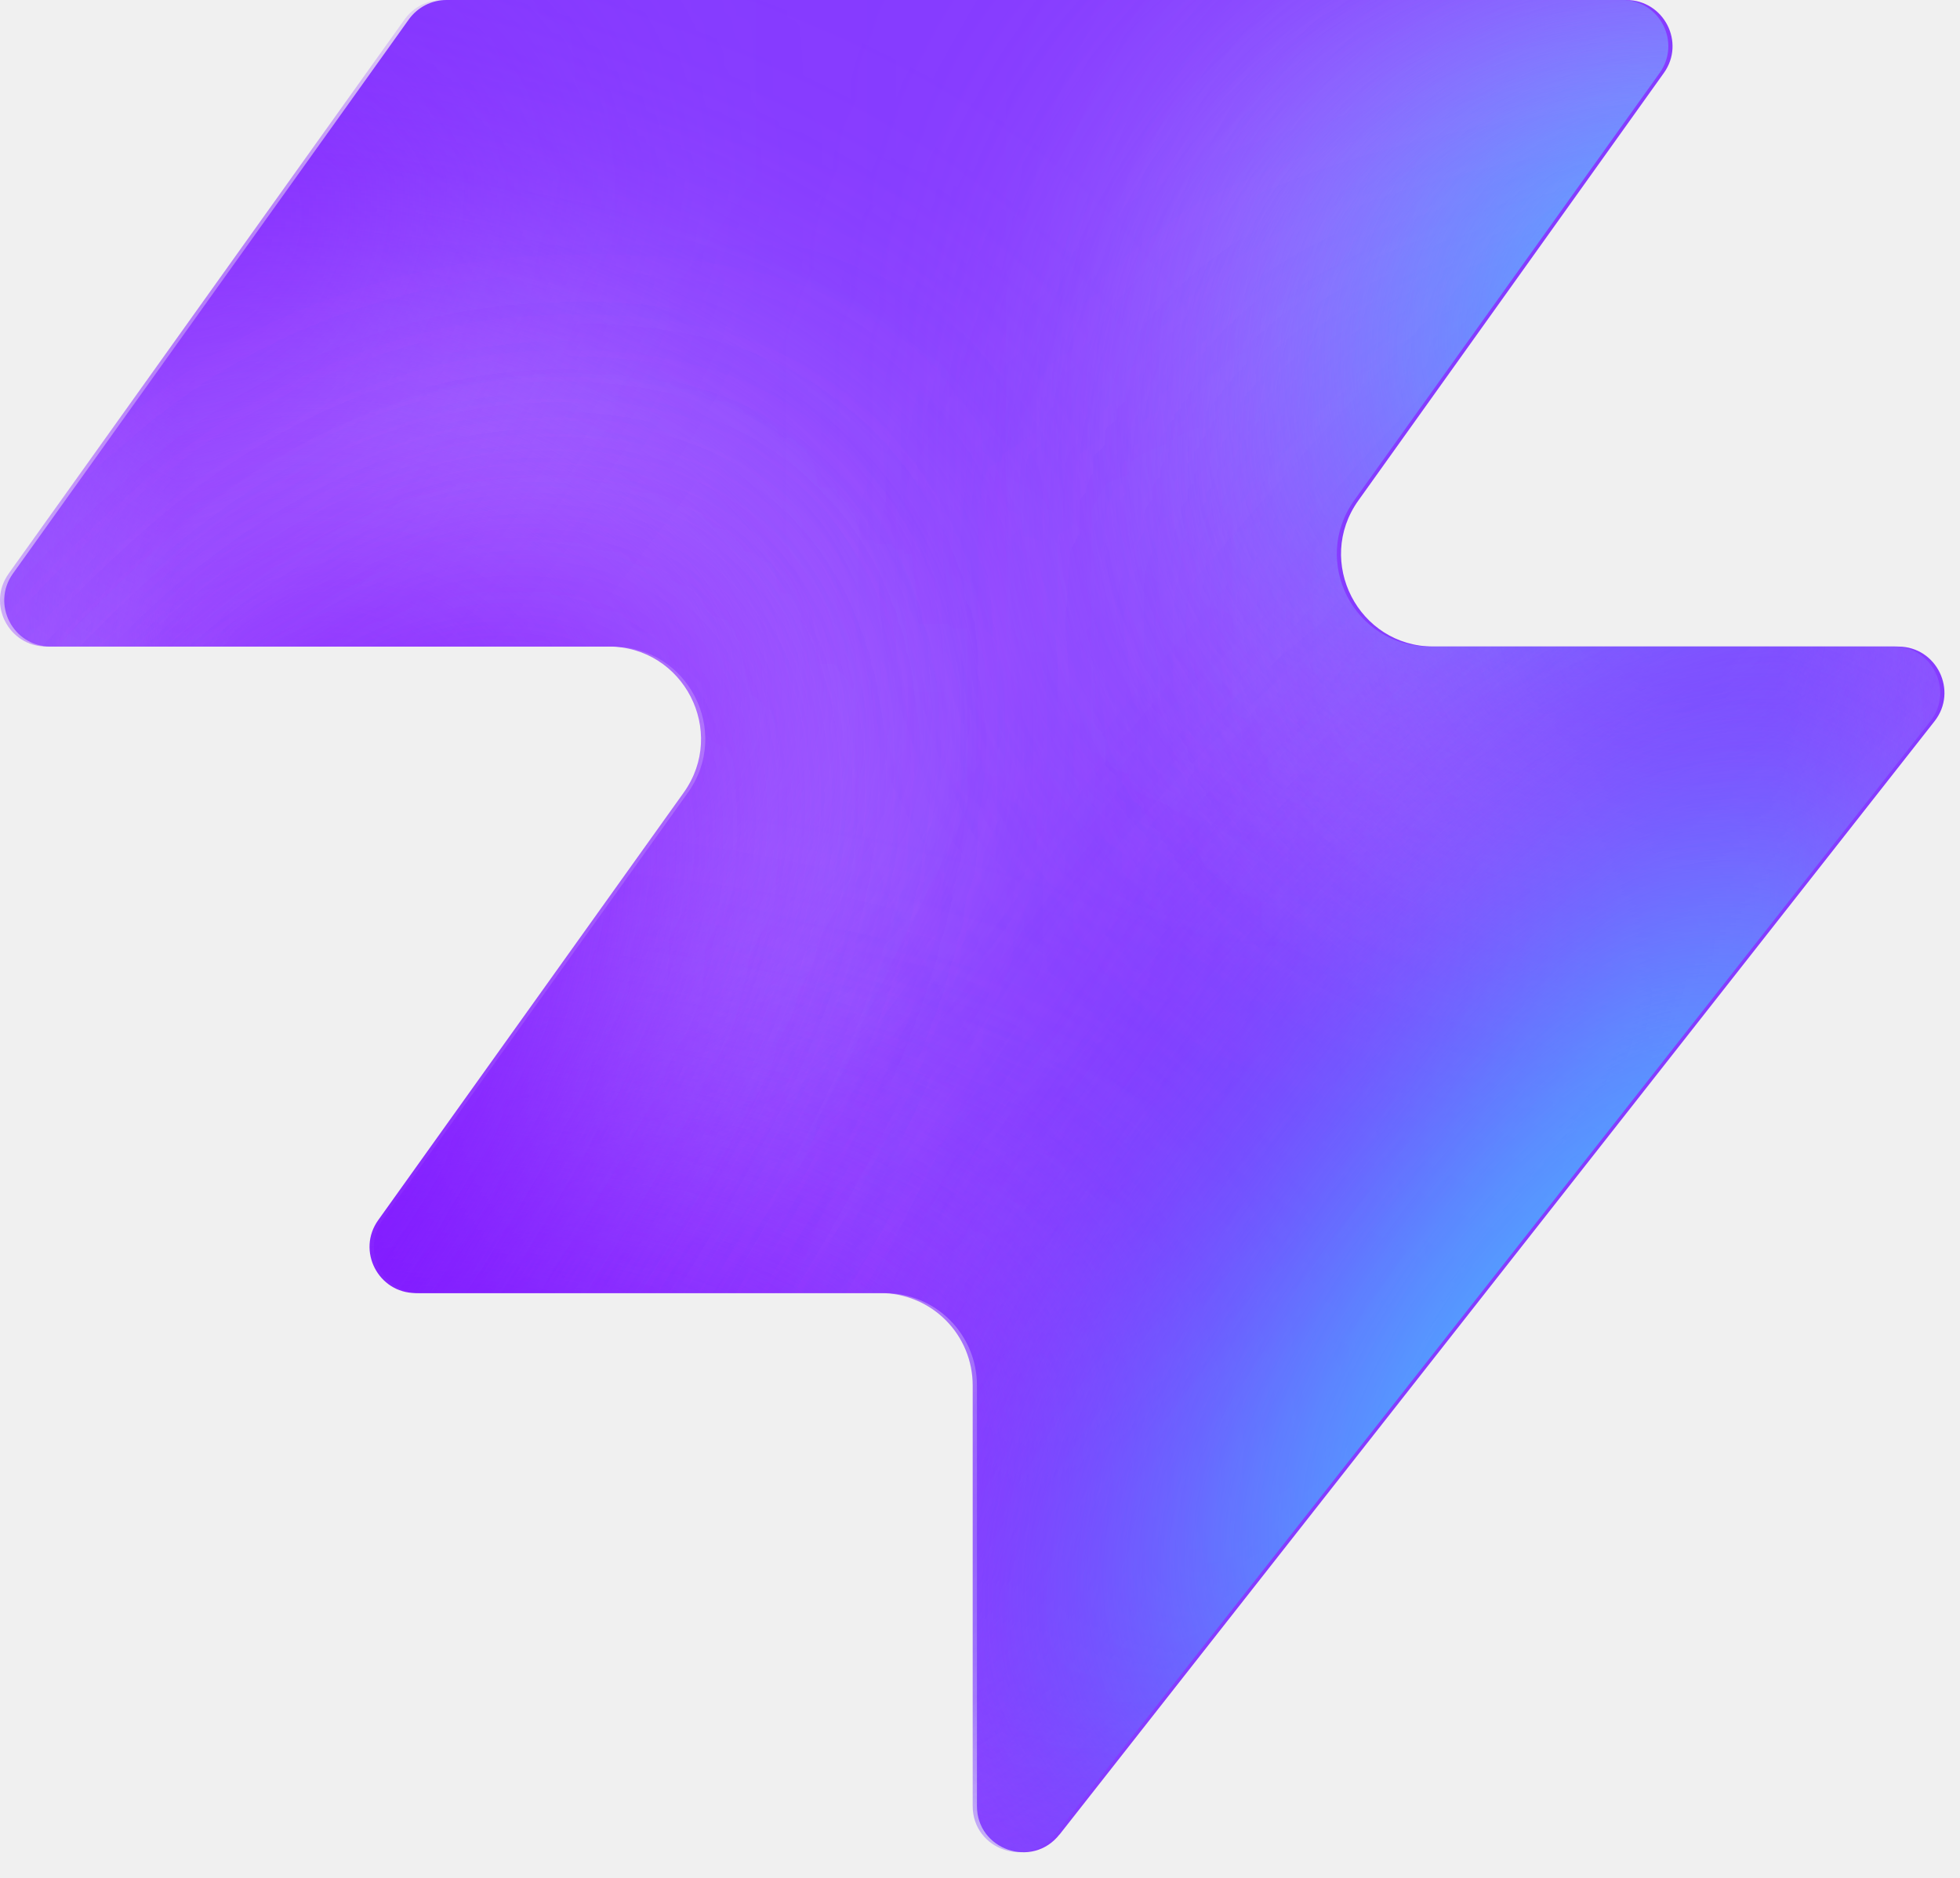
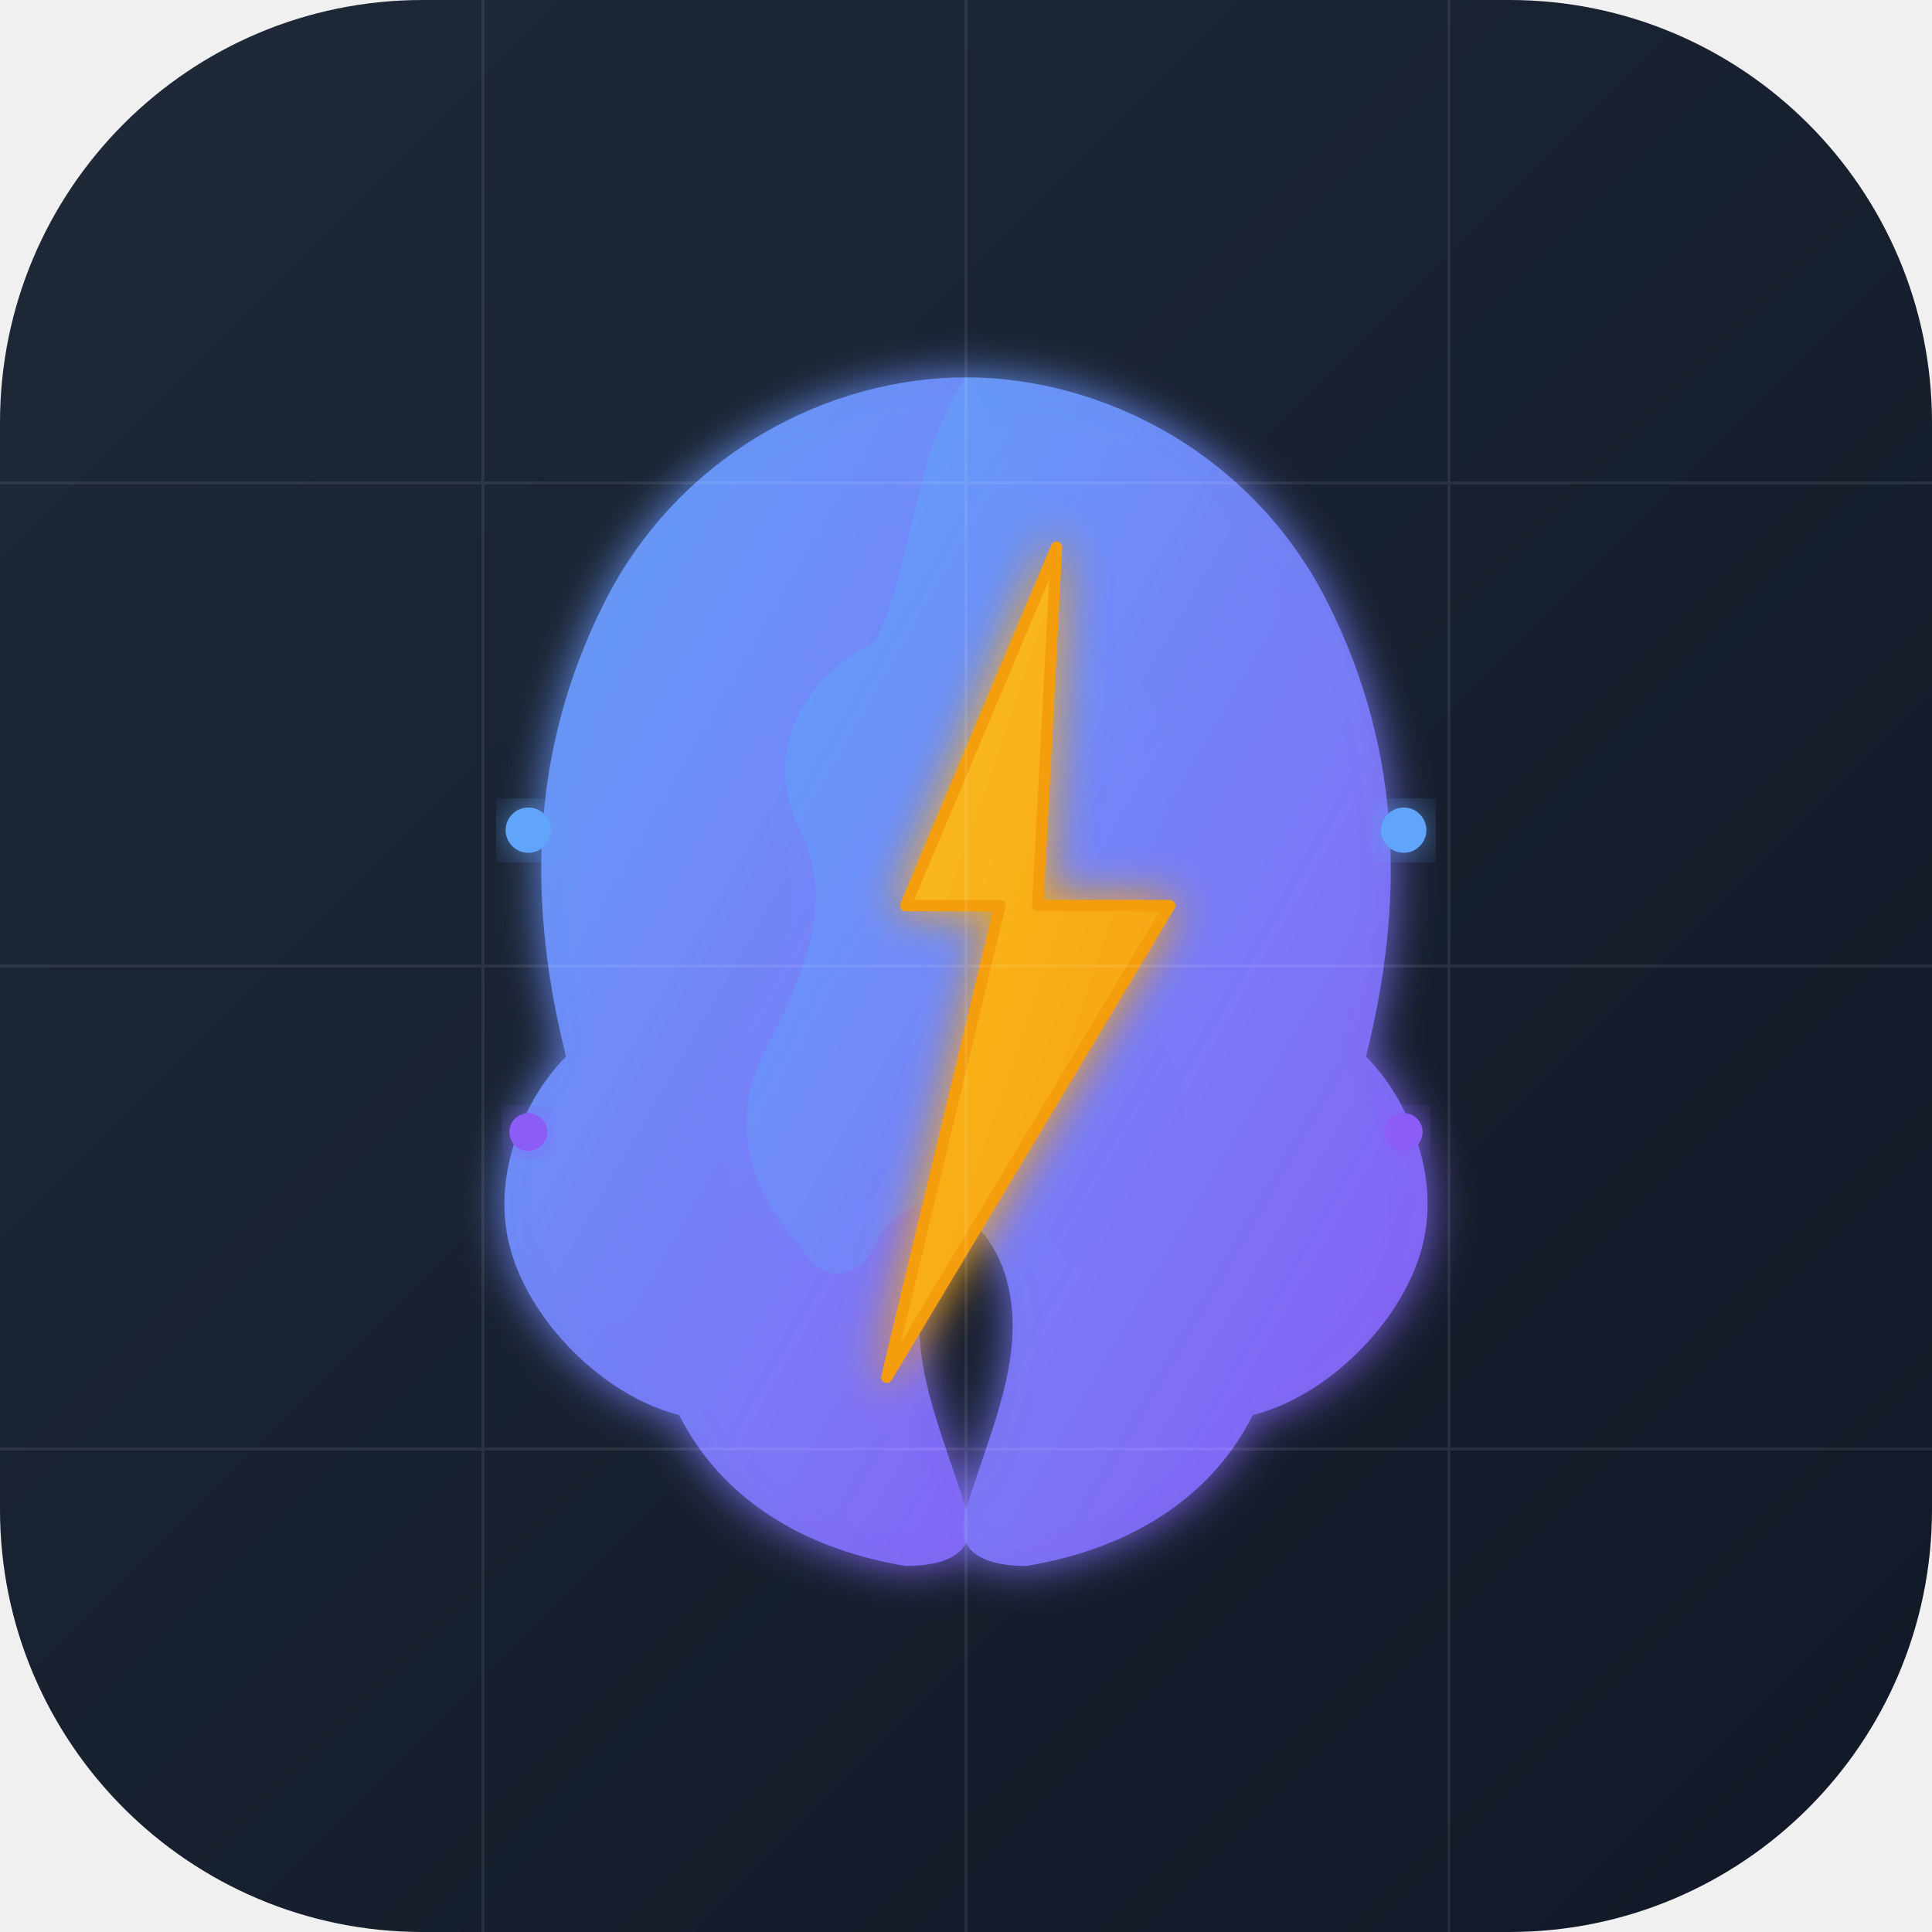
- <svg xmlns="http://www.w3.org/2000/svg" width="48" height="46" fill="none" viewBox="0 0 48 46">
-   <path fill="#863bff" d="M25.946 44.938c-.664.845-2.021.375-2.021-.698V33.937a2.26 2.26 0 0 0-2.262-2.262H10.287c-.92 0-1.456-1.04-.92-1.788l7.48-10.471c1.07-1.497 0-3.578-1.842-3.578H1.237c-.92 0-1.456-1.04-.92-1.788L10.013.474c.214-.297.556-.474.92-.474h28.894c.92 0 1.456 1.04.92 1.788l-7.48 10.471c-1.07 1.498 0 3.579 1.842 3.579h11.377c.943 0 1.473 1.088.89 1.83L25.947 44.94z" style="fill:#863bff;fill:color(display-p3 .525 .23 1);fill-opacity:1" />
-   <mask id="a" width="48" height="46" x="0" y="0" maskUnits="userSpaceOnUse" style="mask-type:alpha">
-     <path fill="#000" d="M25.842 44.938c-.664.844-2.021.375-2.021-.698V33.937a2.26 2.26 0 0 0-2.262-2.262H10.183c-.92 0-1.456-1.04-.92-1.788l7.48-10.471c1.07-1.498 0-3.579-1.842-3.579H1.133c-.92 0-1.456-1.04-.92-1.787L9.91.473c.214-.297.556-.474.92-.474h28.894c.92 0 1.456 1.04.92 1.788l-7.48 10.471c-1.07 1.498 0 3.578 1.842 3.578h11.377c.943 0 1.473 1.088.89 1.832L25.843 44.94z" style="fill:#000;fill-opacity:1" />
-   </mask>
-   <g mask="url(#a)">
-     <g filter="url(#b)">
-       <ellipse cx="5.508" cy="14.704" fill="#ede6ff" rx="5.508" ry="14.704" style="fill:#ede6ff;fill:color(display-p3 .927 .903 1);fill-opacity:1" transform="matrix(.00324 1 1 -.00324 -4.47 31.516)" />
-     </g>
-     <g filter="url(#c)">
-       <ellipse cx="10.399" cy="29.851" fill="#ede6ff" rx="10.399" ry="29.851" style="fill:#ede6ff;fill:color(display-p3 .927 .903 1);fill-opacity:1" transform="matrix(.00324 1 1 -.00324 -39.328 7.883)" />
-     </g>
-     <g filter="url(#d)">
-       <ellipse cx="5.508" cy="30.487" fill="#7e14ff" rx="5.508" ry="30.487" style="fill:#7e14ff;fill:color(display-p3 .492 .077 1);fill-opacity:1" transform="rotate(89.814 -25.913 -14.639)scale(1 -1)" />
-     </g>
-     <g filter="url(#e)">
-       <ellipse cx="5.508" cy="30.599" fill="#7e14ff" rx="5.508" ry="30.599" style="fill:#7e14ff;fill:color(display-p3 .492 .077 1);fill-opacity:1" transform="rotate(89.814 -32.644 -3.334)scale(1 -1)" />
-     </g>
-     <g filter="url(#f)">
-       <ellipse cx="5.508" cy="30.599" fill="#7e14ff" rx="5.508" ry="30.599" style="fill:#7e14ff;fill:color(display-p3 .492 .077 1);fill-opacity:1" transform="matrix(.00324 1 1 -.00324 -34.34 30.47)" />
-     </g>
-     <g filter="url(#g)">
-       <ellipse cx="14.072" cy="22.078" fill="#ede6ff" rx="14.072" ry="22.078" style="fill:#ede6ff;fill:color(display-p3 .927 .903 1);fill-opacity:1" transform="rotate(93.35 24.506 48.493)scale(-1 1)" />
-     </g>
-     <g filter="url(#h)">
-       <ellipse cx="3.47" cy="21.501" fill="#7e14ff" rx="3.47" ry="21.501" style="fill:#7e14ff;fill:color(display-p3 .492 .077 1);fill-opacity:1" transform="rotate(89.009 28.708 47.59)scale(-1 1)" />
-     </g>
-     <g filter="url(#i)">
-       <ellipse cx="3.47" cy="21.501" fill="#7e14ff" rx="3.47" ry="21.501" style="fill:#7e14ff;fill:color(display-p3 .492 .077 1);fill-opacity:1" transform="rotate(89.009 28.708 47.59)scale(-1 1)" />
-     </g>
-     <g filter="url(#j)">
-       <ellipse cx=".387" cy="8.972" fill="#7e14ff" rx="4.407" ry="29.108" style="fill:#7e14ff;fill:color(display-p3 .492 .077 1);fill-opacity:1" transform="rotate(39.51 .387 8.972)" />
-     </g>
-     <g filter="url(#k)">
-       <ellipse cx="47.523" cy="-6.092" fill="#7e14ff" rx="4.407" ry="29.108" style="fill:#7e14ff;fill:color(display-p3 .492 .077 1);fill-opacity:1" transform="rotate(37.892 47.523 -6.092)" />
-     </g>
-     <g filter="url(#l)">
-       <ellipse cx="41.412" cy="6.333" fill="#47bfff" rx="5.971" ry="9.665" style="fill:#47bfff;fill:color(display-p3 .28 .748 1);fill-opacity:1" transform="rotate(37.892 41.412 6.333)" />
-     </g>
-     <g filter="url(#m)">
-       <ellipse cx="-1.879" cy="38.332" fill="#7e14ff" rx="4.407" ry="29.108" style="fill:#7e14ff;fill:color(display-p3 .492 .077 1);fill-opacity:1" transform="rotate(37.892 -1.88 38.332)" />
-     </g>
-     <g filter="url(#n)">
-       <ellipse cx="-1.879" cy="38.332" fill="#7e14ff" rx="4.407" ry="29.108" style="fill:#7e14ff;fill:color(display-p3 .492 .077 1);fill-opacity:1" transform="rotate(37.892 -1.88 38.332)" />
-     </g>
-     <g filter="url(#o)">
-       <ellipse cx="35.651" cy="29.907" fill="#7e14ff" rx="4.407" ry="29.108" style="fill:#7e14ff;fill:color(display-p3 .492 .077 1);fill-opacity:1" transform="rotate(37.892 35.651 29.907)" />
-     </g>
-     <g filter="url(#p)">
-       <ellipse cx="38.418" cy="32.4" fill="#47bfff" rx="5.971" ry="15.297" style="fill:#47bfff;fill:color(display-p3 .28 .748 1);fill-opacity:1" transform="rotate(37.892 38.418 32.4)" />
-     </g>
-   </g>
+ <svg xmlns="http://www.w3.org/2000/svg" viewBox="0 0 512 512" width="512" height="512">
  <defs>
-     <filter id="b" width="60.045" height="41.654" x="-19.77" y="16.149" color-interpolation-filters="sRGB" filterUnits="userSpaceOnUse">
-       <feFlood flood-opacity="0" result="BackgroundImageFix" />
-       <feBlend in="SourceGraphic" in2="BackgroundImageFix" result="shape" />
-       <feGaussianBlur result="effect1_foregroundBlur_2002_17158" stdDeviation="7.659" />
+     <linearGradient id="bgGrad" x1="0" y1="0" x2="1" y2="1">
+       <stop offset="0%" stop-color="#1f2937" />
+       <stop offset="100%" stop-color="#111827" />
+     </linearGradient>
+     <linearGradient id="brainGrad" x1="0" y1="0" x2="1" y2="1">
+       <stop offset="0%" stop-color="#60a5fa" />
+       <stop offset="100%" stop-color="#8b5cf6" />
+     </linearGradient>
+     <linearGradient id="boltGrad" x1="0" y1="0" x2="1" y2="1">
+       <stop offset="0%" stop-color="#fbbf24" />
+       <stop offset="100%" stop-color="#f59e0b" />
+     </linearGradient>
+     <filter id="glow" x="-20%" y="-20%" width="140%" height="140%">
+       <feGaussianBlur stdDeviation="6" result="blur" />
+       <feMerge>
+         <feMergeNode in="blur" />
+         <feMergeNode in="SourceGraphic" />
+       </feMerge>
    </filter>
-     <filter id="c" width="90.34" height="51.437" x="-54.613" y="-7.533" color-interpolation-filters="sRGB" filterUnits="userSpaceOnUse">
-       <feFlood flood-opacity="0" result="BackgroundImageFix" />
-       <feBlend in="SourceGraphic" in2="BackgroundImageFix" result="shape" />
-       <feGaussianBlur result="effect1_foregroundBlur_2002_17158" stdDeviation="7.659" />
-     </filter>
-     <filter id="d" width="79.355" height="29.4" x="-49.64" y="2.03" color-interpolation-filters="sRGB" filterUnits="userSpaceOnUse">
-       <feFlood flood-opacity="0" result="BackgroundImageFix" />
-       <feBlend in="SourceGraphic" in2="BackgroundImageFix" result="shape" />
-       <feGaussianBlur result="effect1_foregroundBlur_2002_17158" stdDeviation="4.596" />
-     </filter>
-     <filter id="e" width="79.579" height="29.4" x="-45.045" y="20.029" color-interpolation-filters="sRGB" filterUnits="userSpaceOnUse">
-       <feFlood flood-opacity="0" result="BackgroundImageFix" />
-       <feBlend in="SourceGraphic" in2="BackgroundImageFix" result="shape" />
-       <feGaussianBlur result="effect1_foregroundBlur_2002_17158" stdDeviation="4.596" />
-     </filter>
-     <filter id="f" width="79.579" height="29.4" x="-43.513" y="21.178" color-interpolation-filters="sRGB" filterUnits="userSpaceOnUse">
-       <feFlood flood-opacity="0" result="BackgroundImageFix" />
-       <feBlend in="SourceGraphic" in2="BackgroundImageFix" result="shape" />
-       <feGaussianBlur result="effect1_foregroundBlur_2002_17158" stdDeviation="4.596" />
-     </filter>
-     <filter id="g" width="74.749" height="58.852" x="15.756" y="-17.901" color-interpolation-filters="sRGB" filterUnits="userSpaceOnUse">
-       <feFlood flood-opacity="0" result="BackgroundImageFix" />
-       <feBlend in="SourceGraphic" in2="BackgroundImageFix" result="shape" />
-       <feGaussianBlur result="effect1_foregroundBlur_2002_17158" stdDeviation="7.659" />
-     </filter>
-     <filter id="h" width="61.377" height="25.362" x="23.548" y="2.284" color-interpolation-filters="sRGB" filterUnits="userSpaceOnUse">
-       <feFlood flood-opacity="0" result="BackgroundImageFix" />
-       <feBlend in="SourceGraphic" in2="BackgroundImageFix" result="shape" />
-       <feGaussianBlur result="effect1_foregroundBlur_2002_17158" stdDeviation="4.596" />
-     </filter>
-     <filter id="i" width="61.377" height="25.362" x="23.548" y="2.284" color-interpolation-filters="sRGB" filterUnits="userSpaceOnUse">
-       <feFlood flood-opacity="0" result="BackgroundImageFix" />
-       <feBlend in="SourceGraphic" in2="BackgroundImageFix" result="shape" />
-       <feGaussianBlur result="effect1_foregroundBlur_2002_17158" stdDeviation="4.596" />
-     </filter>
-     <filter id="j" width="56.045" height="63.649" x="-27.636" y="-22.853" color-interpolation-filters="sRGB" filterUnits="userSpaceOnUse">
-       <feFlood flood-opacity="0" result="BackgroundImageFix" />
-       <feBlend in="SourceGraphic" in2="BackgroundImageFix" result="shape" />
-       <feGaussianBlur result="effect1_foregroundBlur_2002_17158" stdDeviation="4.596" />
-     </filter>
-     <filter id="k" width="54.814" height="64.646" x="20.116" y="-38.415" color-interpolation-filters="sRGB" filterUnits="userSpaceOnUse">
-       <feFlood flood-opacity="0" result="BackgroundImageFix" />
-       <feBlend in="SourceGraphic" in2="BackgroundImageFix" result="shape" />
-       <feGaussianBlur result="effect1_foregroundBlur_2002_17158" stdDeviation="4.596" />
-     </filter>
-     <filter id="l" width="33.541" height="35.313" x="24.641" y="-11.323" color-interpolation-filters="sRGB" filterUnits="userSpaceOnUse">
-       <feFlood flood-opacity="0" result="BackgroundImageFix" />
-       <feBlend in="SourceGraphic" in2="BackgroundImageFix" result="shape" />
-       <feGaussianBlur result="effect1_foregroundBlur_2002_17158" stdDeviation="4.596" />
-     </filter>
-     <filter id="m" width="54.814" height="64.646" x="-29.286" y="6.009" color-interpolation-filters="sRGB" filterUnits="userSpaceOnUse">
-       <feFlood flood-opacity="0" result="BackgroundImageFix" />
-       <feBlend in="SourceGraphic" in2="BackgroundImageFix" result="shape" />
-       <feGaussianBlur result="effect1_foregroundBlur_2002_17158" stdDeviation="4.596" />
-     </filter>
-     <filter id="n" width="54.814" height="64.646" x="-29.286" y="6.009" color-interpolation-filters="sRGB" filterUnits="userSpaceOnUse">
-       <feFlood flood-opacity="0" result="BackgroundImageFix" />
-       <feBlend in="SourceGraphic" in2="BackgroundImageFix" result="shape" />
-       <feGaussianBlur result="effect1_foregroundBlur_2002_17158" stdDeviation="4.596" />
-     </filter>
-     <filter id="o" width="54.814" height="64.646" x="8.244" y="-2.416" color-interpolation-filters="sRGB" filterUnits="userSpaceOnUse">
-       <feFlood flood-opacity="0" result="BackgroundImageFix" />
-       <feBlend in="SourceGraphic" in2="BackgroundImageFix" result="shape" />
-       <feGaussianBlur result="effect1_foregroundBlur_2002_17158" stdDeviation="4.596" />
-     </filter>
-     <filter id="p" width="39.409" height="43.623" x="18.713" y="10.588" color-interpolation-filters="sRGB" filterUnits="userSpaceOnUse">
-       <feFlood flood-opacity="0" result="BackgroundImageFix" />
-       <feBlend in="SourceGraphic" in2="BackgroundImageFix" result="shape" />
-       <feGaussianBlur result="effect1_foregroundBlur_2002_17158" stdDeviation="4.596" />
+     <filter id="innerShadow">
+       <feOffset dx="0" dy="2" />
+       <feGaussianBlur stdDeviation="3" result="offset-blur" />
+       <feComposite operator="out" in="SourceGraphic" in2="offset-blur" result="inverse" />
+       <feFlood flood-color="black" flood-opacity="0.3" result="color" />
+       <feComposite operator="in" in="color" in2="inverse" result="shadow" />
+       <feComposite operator="over" in="shadow" in2="SourceGraphic" />
    </filter>
  </defs>
+   <rect x="0" y="0" width="512" height="512" rx="112" ry="112" fill="url(#bgGrad)" />
+   <g filter="url(#glow)">
+     <path d="M256 100               C 220 100, 180 120, 160 160               C 140 200, 140 240, 150 280              C 140 290, 130 310, 135 330              C 140 350, 160 370, 180 375              C 190 395, 210 410, 240 415              C 250 415, 260 412, 256 400              C 250 380, 240 360, 245 340              C 250 320, 270 310, 280 330              C 285 340, 295 340, 300 330              C 310 320, 320 300, 310 280              C 300 260, 290 240, 300 220              C 310 200, 300 180, 280 170              C 270 150, 270 120, 256 100 Z" fill="url(#brainGrad)" opacity="0.95" />
+     <path d="M256 100               C 292 100, 332 120, 352 160               C 372 200, 372 240, 362 280              C 372 290, 382 310, 377 330              C 372 350, 352 370, 332 375              C 322 395, 302 410, 272 415              C 262 415, 252 412, 256 400              C 262 380, 272 360, 267 340              C 262 320, 242 310, 232 330              C 227 340, 217 340, 212 330              C 202 320, 192 300, 202 280              C 212 260, 222 240, 212 220              C 202 200, 212 180, 232 170              C 242 150, 242 120, 256 100 Z" fill="url(#brainGrad)" opacity="0.95" />
+   </g>
+   <g filter="url(#glow)">
+     <path d="M280 145 L240 240 L265 240 L235 365 L310 240 L275 240 Z" fill="url(#boltGrad)" stroke="#f59e0b" stroke-width="3" stroke-linejoin="round" />
+   </g>
+   <circle cx="140" cy="220" r="6" fill="#60a5fa" filter="url(#glow)" />
+   <circle cx="372" cy="220" r="6" fill="#60a5fa" filter="url(#glow)" />
+   <circle cx="140" cy="300" r="5" fill="#8b5cf6" filter="url(#glow)" />
+   <circle cx="372" cy="300" r="5" fill="#8b5cf6" filter="url(#glow)" />
+   <g stroke="#ffffff" stroke-width="0.8" opacity="0.08">
+     <line x1="0" y1="128" x2="512" y2="128" />
+     <line x1="0" y1="256" x2="512" y2="256" />
+     <line x1="0" y1="384" x2="512" y2="384" />
+     <line x1="128" y1="0" x2="128" y2="512" />
+     <line x1="256" y1="0" x2="256" y2="512" />
+     <line x1="384" y1="0" x2="384" y2="512" />
+   </g>
</svg>
